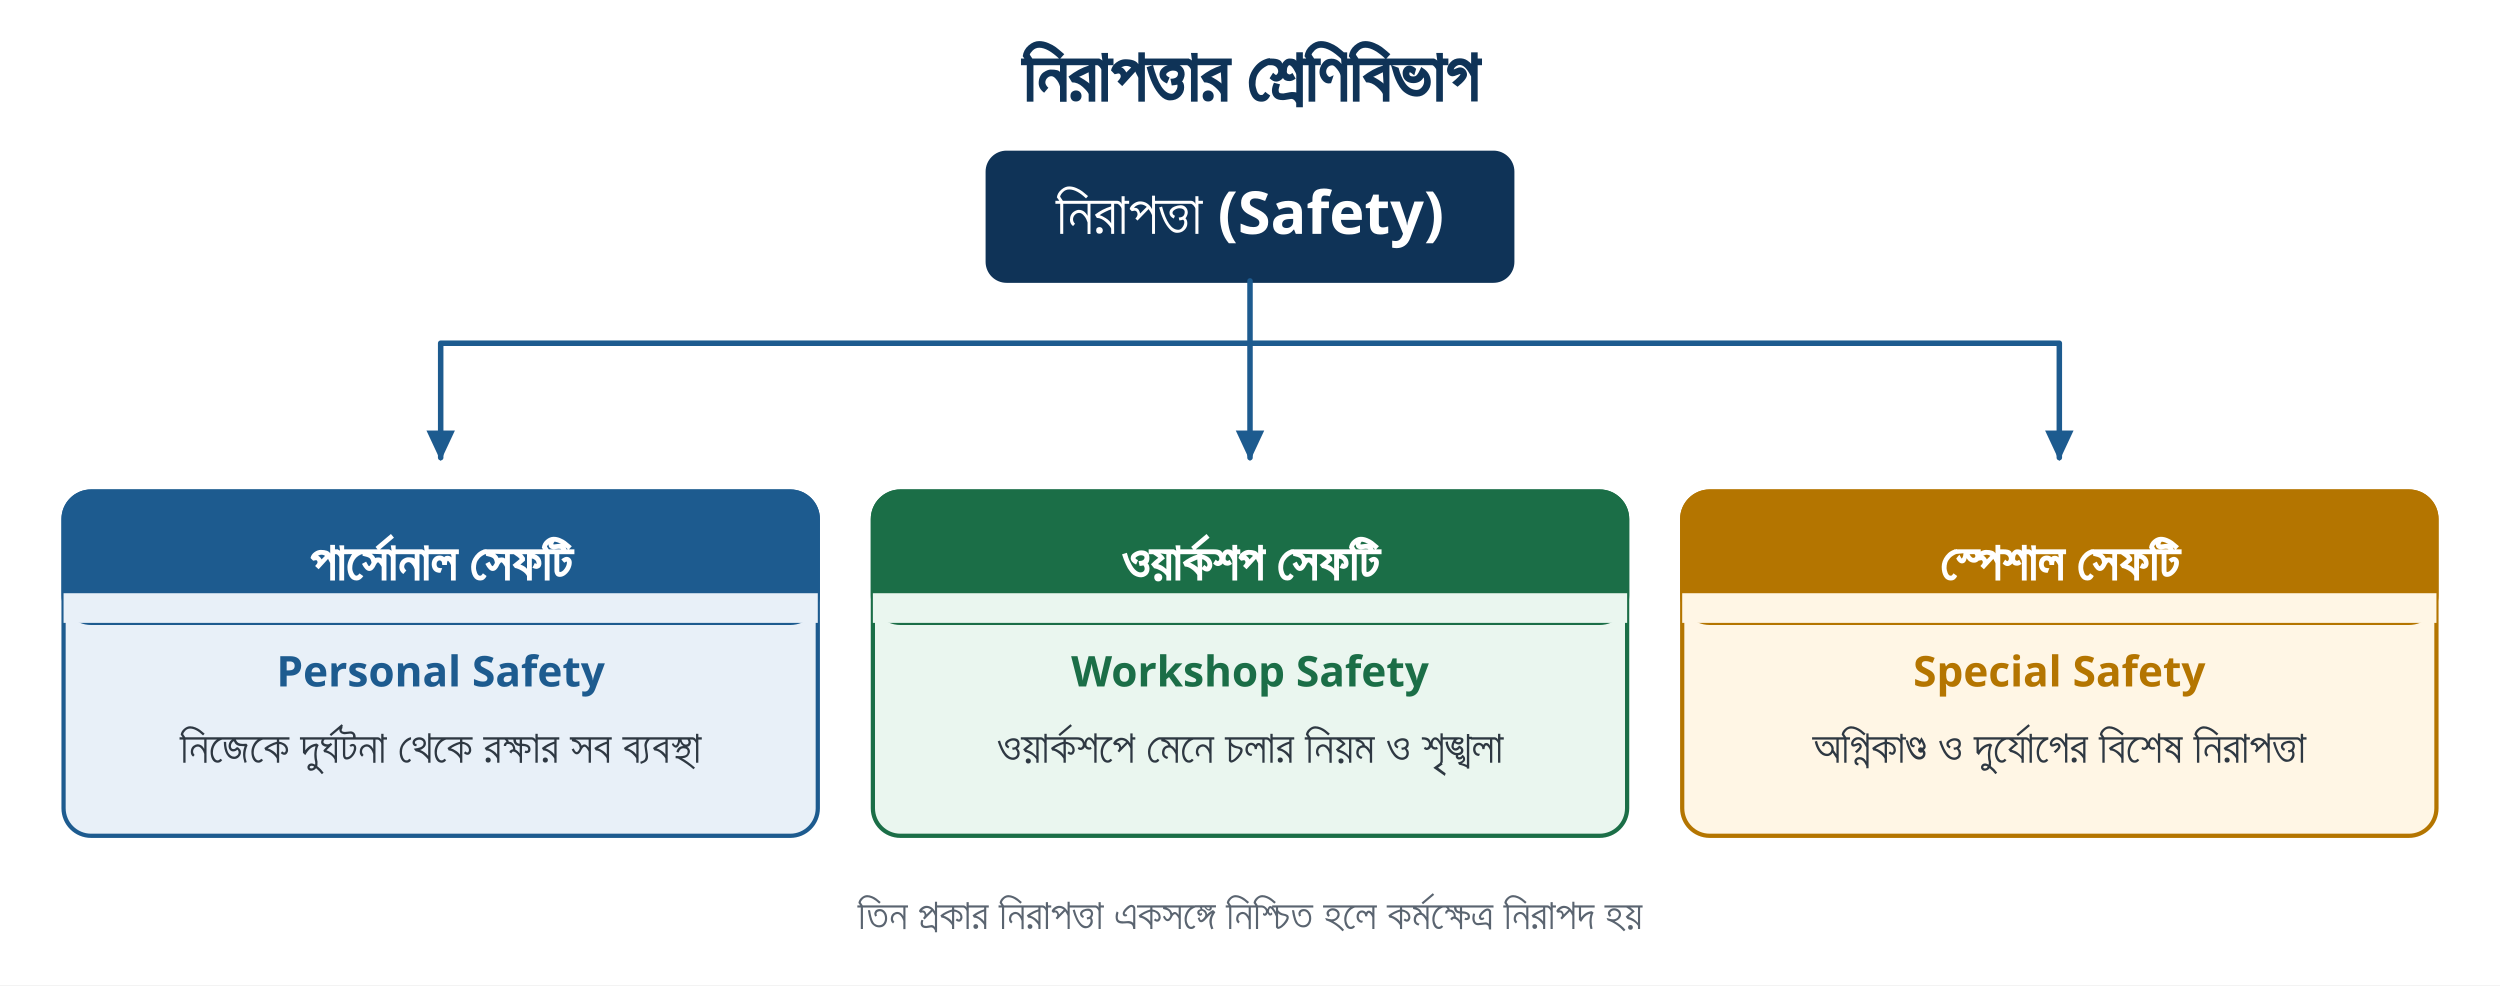
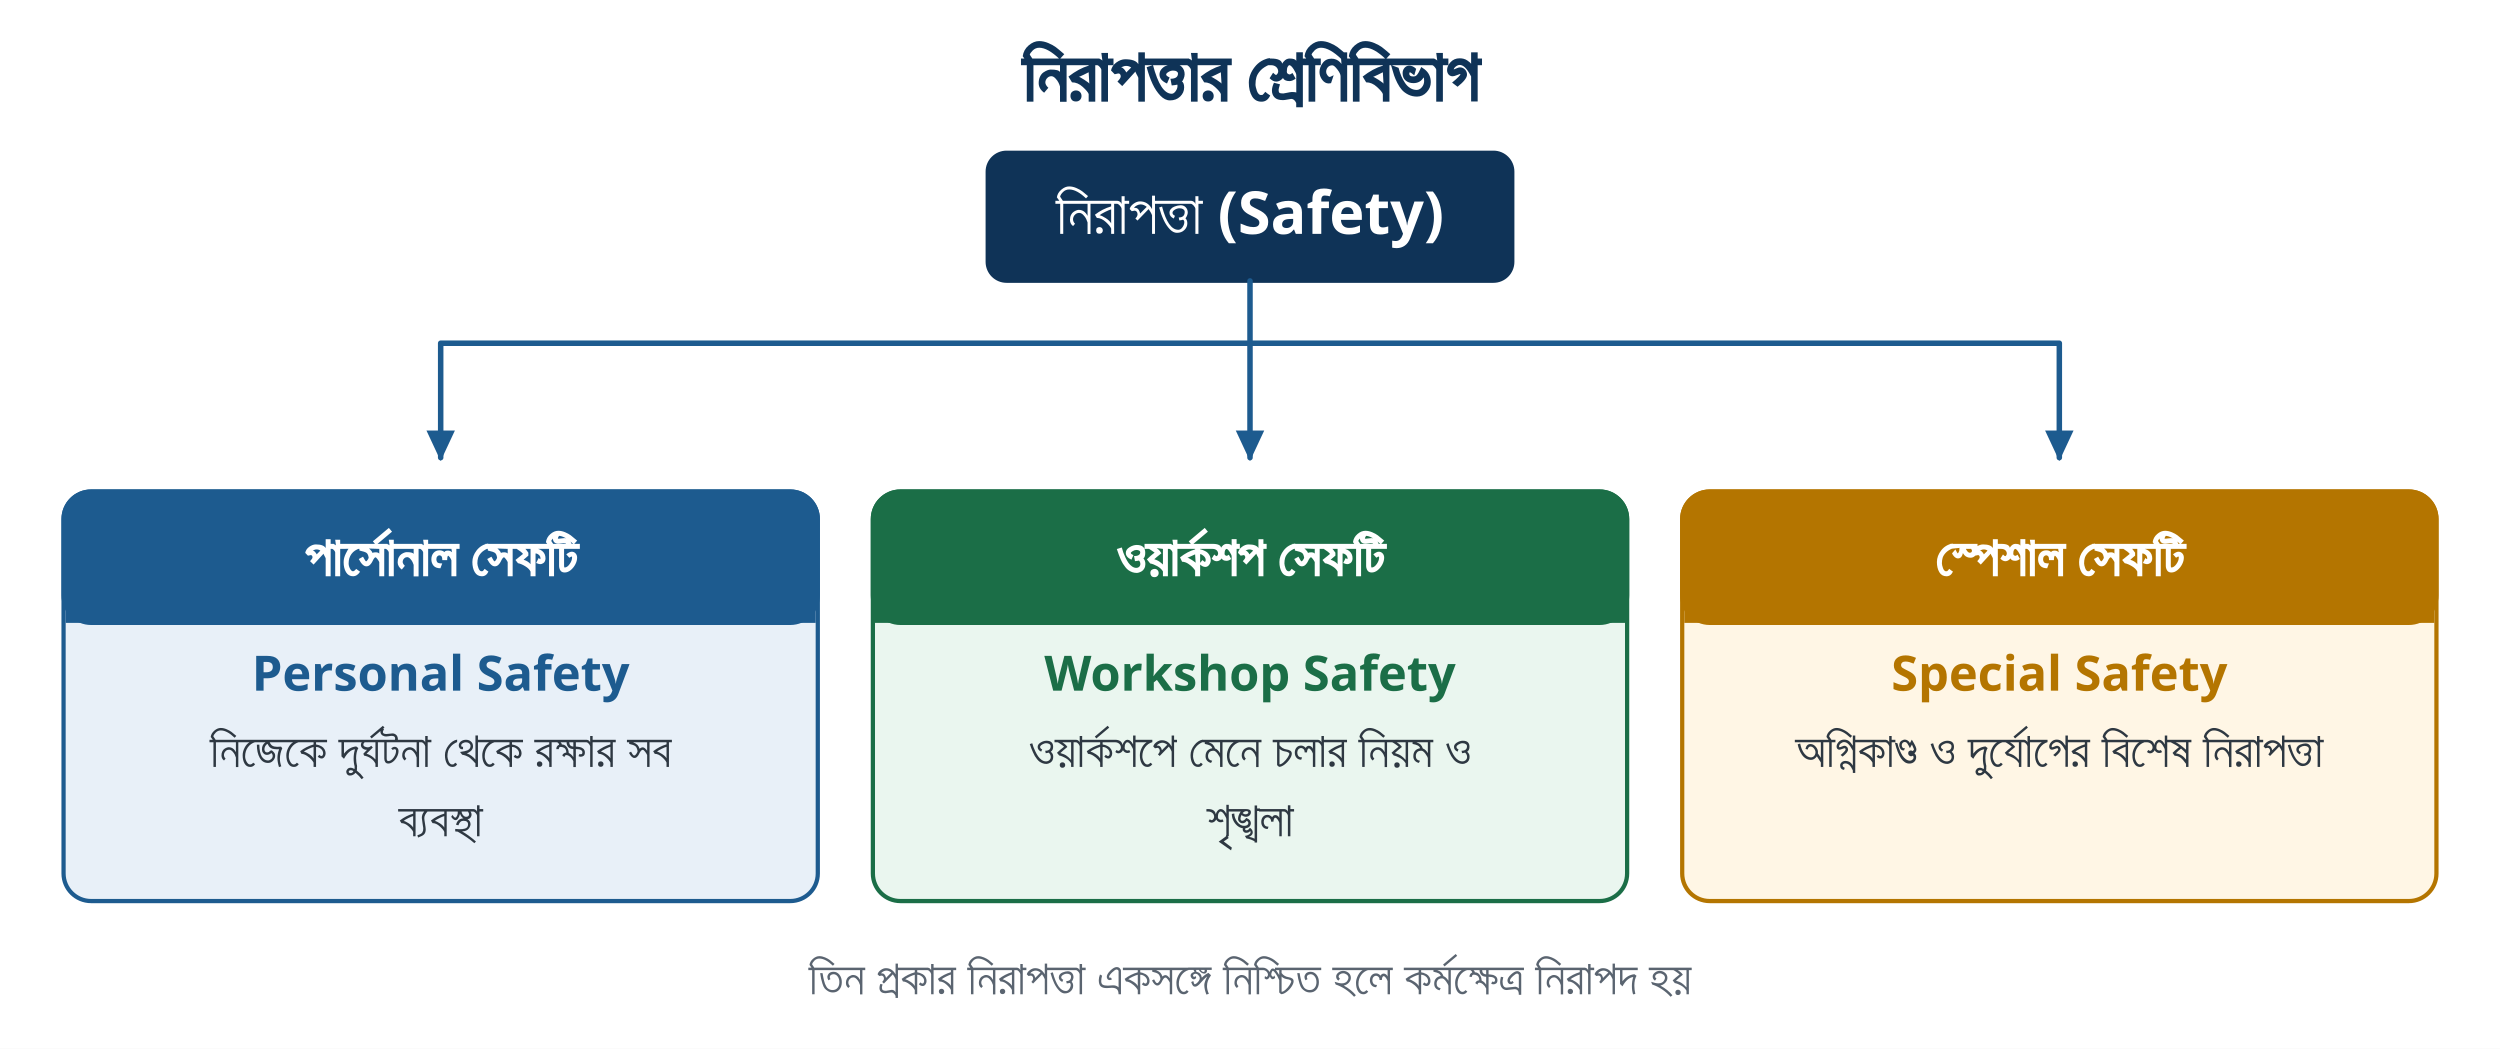
- <svg xmlns="http://www.w3.org/2000/svg" width="1180" height="465" viewBox="0 0 1180 465">
+ <svg xmlns="http://www.w3.org/2000/svg" width="1180" height="495" viewBox="0 0 1180 495">
  <defs>
    <marker id="ar" viewBox="0 0 10 10" refX="8.5" refY="5" markerUnits="userSpaceOnUse" markerWidth="16" markerHeight="16" orient="auto-start-reverse">
      <path d="M 0.5 0.8 L 9.5 5 L 0.5 9.2 z" fill="#1D5B8F" />
    </marker>
  </defs>
-   <rect width="1180" height="465" fill="#FFFFFF" />
+   <rect width="1180" height="495" fill="#FFFFFF" />
  <text x="590.0" y="48.0" font-family="Kalpurush" font-size="34" font-weight="700" fill="#0F3357" text-anchor="middle">নিরাপত্তার শ্রেণিবিভাগ</text>
  <rect x="466.1" y="72.0" width="247.8" height="60.6" rx="9" fill="#0F3357" stroke="#0F3357" stroke-width="1.8" />
  <text x="590.0" y="110.4" font-family="Kalpurush" font-size="28" font-weight="600" fill="#FFFFFF" text-anchor="middle">নিরাপত্তা (Safety)</text>
  <path d="M 590 132.6 L 590 162.0" fill="none" stroke="#1D5B8F" stroke-width="2.6" stroke-linecap="round" stroke-linejoin="round" />
  <path d="M 590 162.0 L 208.0 162.0 L 208.0 216.0" fill="none" stroke="#1D5B8F" stroke-width="2.6" stroke-linecap="round" stroke-linejoin="round" marker-end="url(#ar)" />
-   <rect x="30.0" y="232.0" width="356.0" height="162.5" rx="13" fill="#E8F0F8" stroke="#1D5B8F" stroke-width="2" />
+   <rect x="30.0" y="232.0" width="356.0" height="193.3" rx="13" fill="#E8F0F8" stroke="#1D5B8F" stroke-width="2" />
  <rect x="30.0" y="232.0" width="356.0" height="62.0" rx="13" fill="#1D5B8F" stroke="#1D5B8F" stroke-width="2" />
-   <rect x="30.0" y="280.0" width="356.0" height="14.0" rx="0" fill="#E8F0F8" stroke="none" stroke-width="0" />
-   <text x="208.0" y="274.0" font-family="Kalpurush" font-size="24.5" font-weight="700" fill="#FFFFFF" text-anchor="middle">পার্সোনাল সেফটি</text>
-   <text x="208.0" y="324.0" font-family="Kalpurush" font-size="20" font-weight="700" fill="#1D5B8F" text-anchor="middle">Personal Safety</text>
-   <text x="208.0" y="360.0" font-family="Kalpurush" font-size="21.5" font-weight="400" fill="#2E3842" text-anchor="middle">নিজেকে দুর্ঘটনা থেকে রক্ষার সব ব্যবস্থা</text>
+   <rect x="31.0" y="284.0" width="354.0" height="10.0" rx="0" fill="#1D5B8F" stroke="none" stroke-width="0" />
+   <text x="208.0" y="272.0" font-family="Kalpurush" font-size="25.5" font-weight="700" fill="#FFFFFF" text-anchor="middle">পার্সোনাল সেফটি</text>
+   <text x="208.0" y="326.0" font-family="Kalpurush" font-size="23" font-weight="700" fill="#1D5B8F" text-anchor="middle">Personal Safety</text>
+   <text x="208.0" y="362.0" font-family="Kalpurush" font-size="23" font-weight="400" fill="#2E3842" text-anchor="middle">নিজেকে দুর্ঘটনা থেকে রক্ষার সব</text>
+   <text x="208.0" y="394.7" font-family="Kalpurush" font-size="23" font-weight="400" fill="#2E3842" text-anchor="middle">ব্যবস্থা</text>
  <path d="M 590 162.0 L 590.0 162.0 L 590.0 216.0" fill="none" stroke="#1D5B8F" stroke-width="2.6" stroke-linecap="round" stroke-linejoin="round" marker-end="url(#ar)" />
-   <rect x="412.0" y="232.0" width="356.0" height="162.5" rx="13" fill="#EAF6EF" stroke="#1B6E47" stroke-width="2" />
+   <rect x="412.0" y="232.0" width="356.0" height="193.3" rx="13" fill="#EAF6EF" stroke="#1B6E47" stroke-width="2" />
  <rect x="412.0" y="232.0" width="356.0" height="62.0" rx="13" fill="#1B6E47" stroke="#1B6E47" stroke-width="2" />
-   <rect x="412.0" y="280.0" width="356.0" height="14.0" rx="0" fill="#EAF6EF" stroke="none" stroke-width="0" />
-   <text x="590.0" y="274.0" font-family="Kalpurush" font-size="24.5" font-weight="700" fill="#FFFFFF" text-anchor="middle">ওয়ার্কশপ সেফটি</text>
-   <text x="590.0" y="324.0" font-family="Kalpurush" font-size="20" font-weight="700" fill="#1B6E47" text-anchor="middle">Workshop Safety</text>
-   <text x="590.0" y="360.0" font-family="Kalpurush" font-size="21.5" font-weight="400" fill="#2E3842" text-anchor="middle">ওয়ার্কশপে মেনে চলার নিয়ম ও শৃঙ্খলা</text>
+   <rect x="413.0" y="284.0" width="354.0" height="10.0" rx="0" fill="#1B6E47" stroke="none" stroke-width="0" />
+   <text x="590.0" y="272.0" font-family="Kalpurush" font-size="25.5" font-weight="700" fill="#FFFFFF" text-anchor="middle">ওয়ার্কশপ সেফটি</text>
+   <text x="590.0" y="326.0" font-family="Kalpurush" font-size="23" font-weight="700" fill="#1B6E47" text-anchor="middle">Workshop Safety</text>
+   <text x="590.0" y="362.0" font-family="Kalpurush" font-size="23" font-weight="400" fill="#2E3842" text-anchor="middle">ওয়ার্কশপে মেনে চলার নিয়ম ও</text>
+   <text x="590.0" y="394.7" font-family="Kalpurush" font-size="23" font-weight="400" fill="#2E3842" text-anchor="middle">শৃঙ্খলা</text>
  <path d="M 590 162.0 L 972.0 162.0 L 972.0 216.0" fill="none" stroke="#1D5B8F" stroke-width="2.6" stroke-linecap="round" stroke-linejoin="round" marker-end="url(#ar)" />
-   <rect x="794.0" y="232.0" width="356.0" height="162.5" rx="13" fill="#FFF6E5" stroke="#B47500" stroke-width="2" />
+   <rect x="794.0" y="232.0" width="356.0" height="193.3" rx="13" fill="#FFF6E5" stroke="#B47500" stroke-width="2" />
  <rect x="794.0" y="232.0" width="356.0" height="62.0" rx="13" fill="#B47500" stroke="#B47500" stroke-width="2" />
-   <rect x="794.0" y="280.0" width="356.0" height="14.0" rx="0" fill="#FFF6E5" stroke="none" stroke-width="0" />
-   <text x="972.0" y="274.0" font-family="Kalpurush" font-size="24.5" font-weight="700" fill="#FFFFFF" text-anchor="middle">স্পেশাল সেফটি</text>
-   <text x="972.0" y="324.0" font-family="Kalpurush" font-size="20" font-weight="700" fill="#B47500" text-anchor="middle">Special Safety</text>
-   <text x="972.0" y="360.0" font-family="Kalpurush" font-size="21.5" font-weight="400" fill="#2E3842" text-anchor="middle">অগ্নিকাণ্ড ও দুর্যোগের বিশেষ নিরাপত্তা</text>
-   <text x="590.0" y="438.5" font-family="Kalpurush" font-size="20" font-weight="400" fill="#5A6470" text-anchor="middle">তিন প্রকার নিরাপত্তা একসঙ্গে নিশ্চিত হলে কর্মক্ষেত্র নিরাপদ হয়</text>
+   <rect x="795.0" y="284.0" width="354.0" height="10.0" rx="0" fill="#B47500" stroke="none" stroke-width="0" />
+   <text x="972.0" y="272.0" font-family="Kalpurush" font-size="25.5" font-weight="700" fill="#FFFFFF" text-anchor="middle">স্পেশাল সেফটি</text>
+   <text x="972.0" y="326.0" font-family="Kalpurush" font-size="23" font-weight="700" fill="#B47500" text-anchor="middle">Special Safety</text>
+   <text x="972.0" y="362.0" font-family="Kalpurush" font-size="23" font-weight="400" fill="#2E3842" text-anchor="middle">অগ্নিকাণ্ড ও দুর্যোগের বিশেষ নিরাপত্তা</text>
+   <text x="590.0" y="469.3" font-family="Kalpurush" font-size="22.5" font-weight="400" fill="#5A6470" text-anchor="middle">তিন প্রকার নিরাপত্তা একসঙ্গে নিশ্চিত হলে কর্মক্ষেত্র নিরাপদ হয়</text>
</svg>
